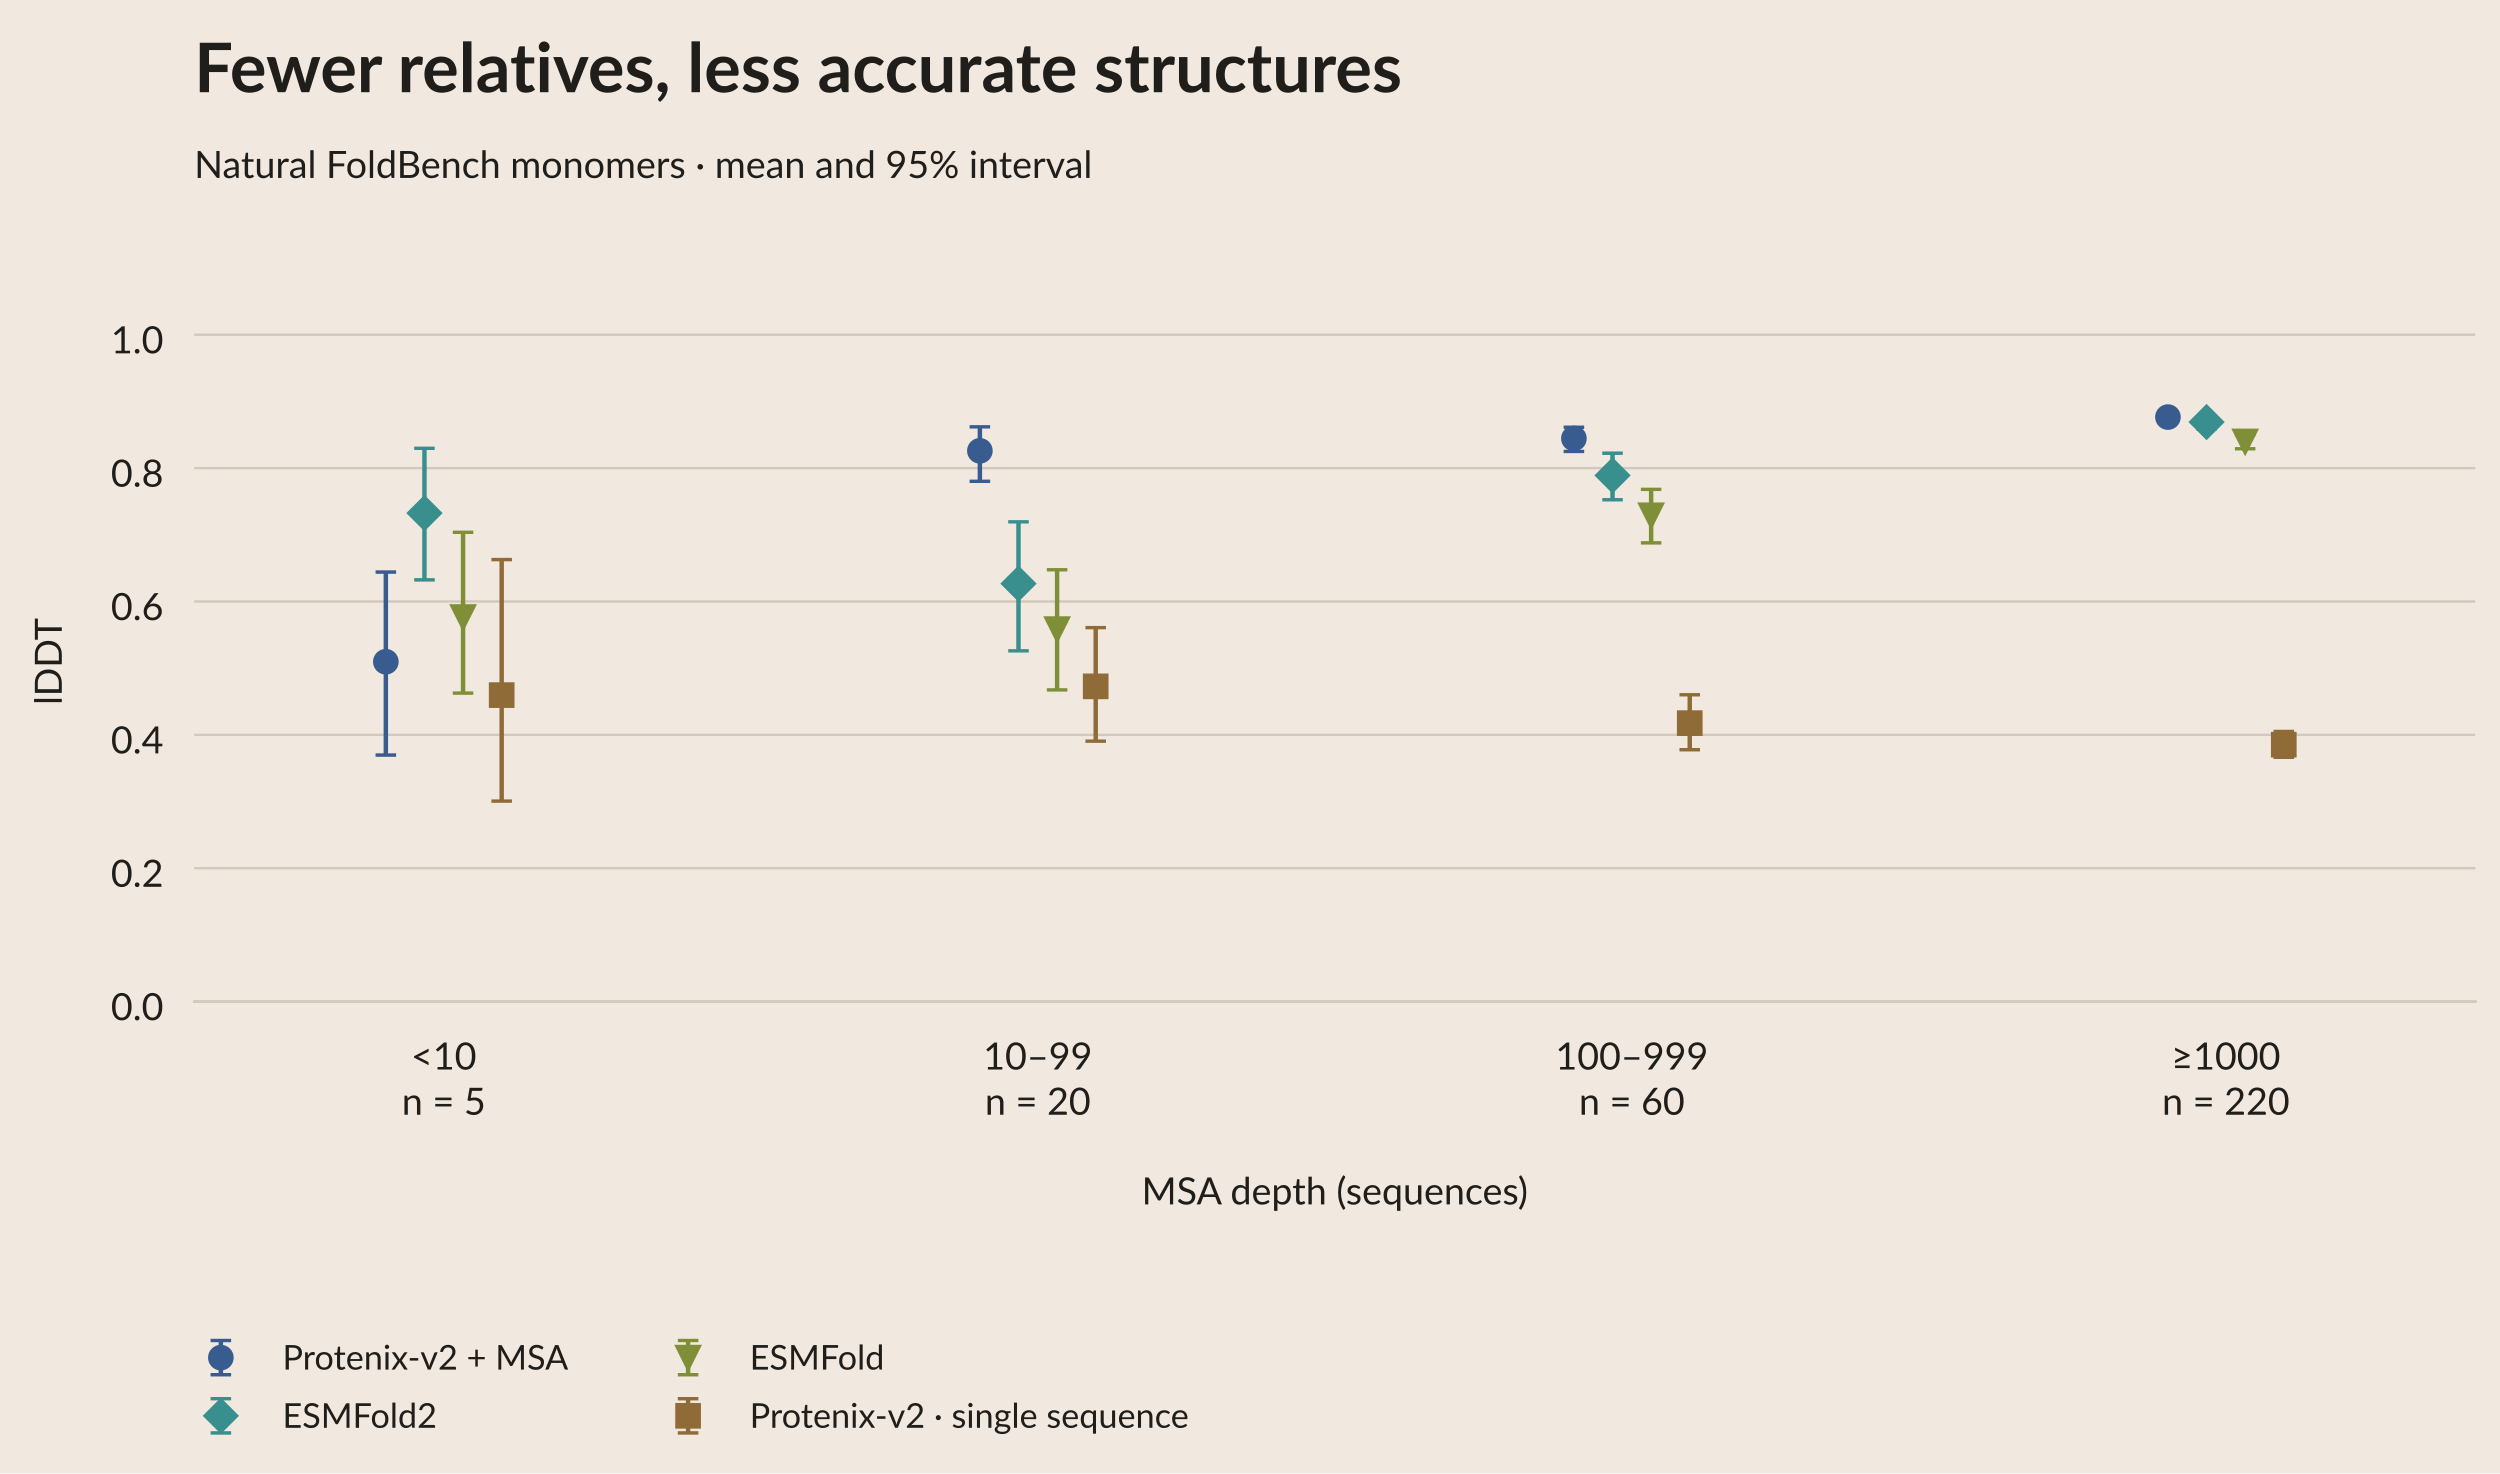
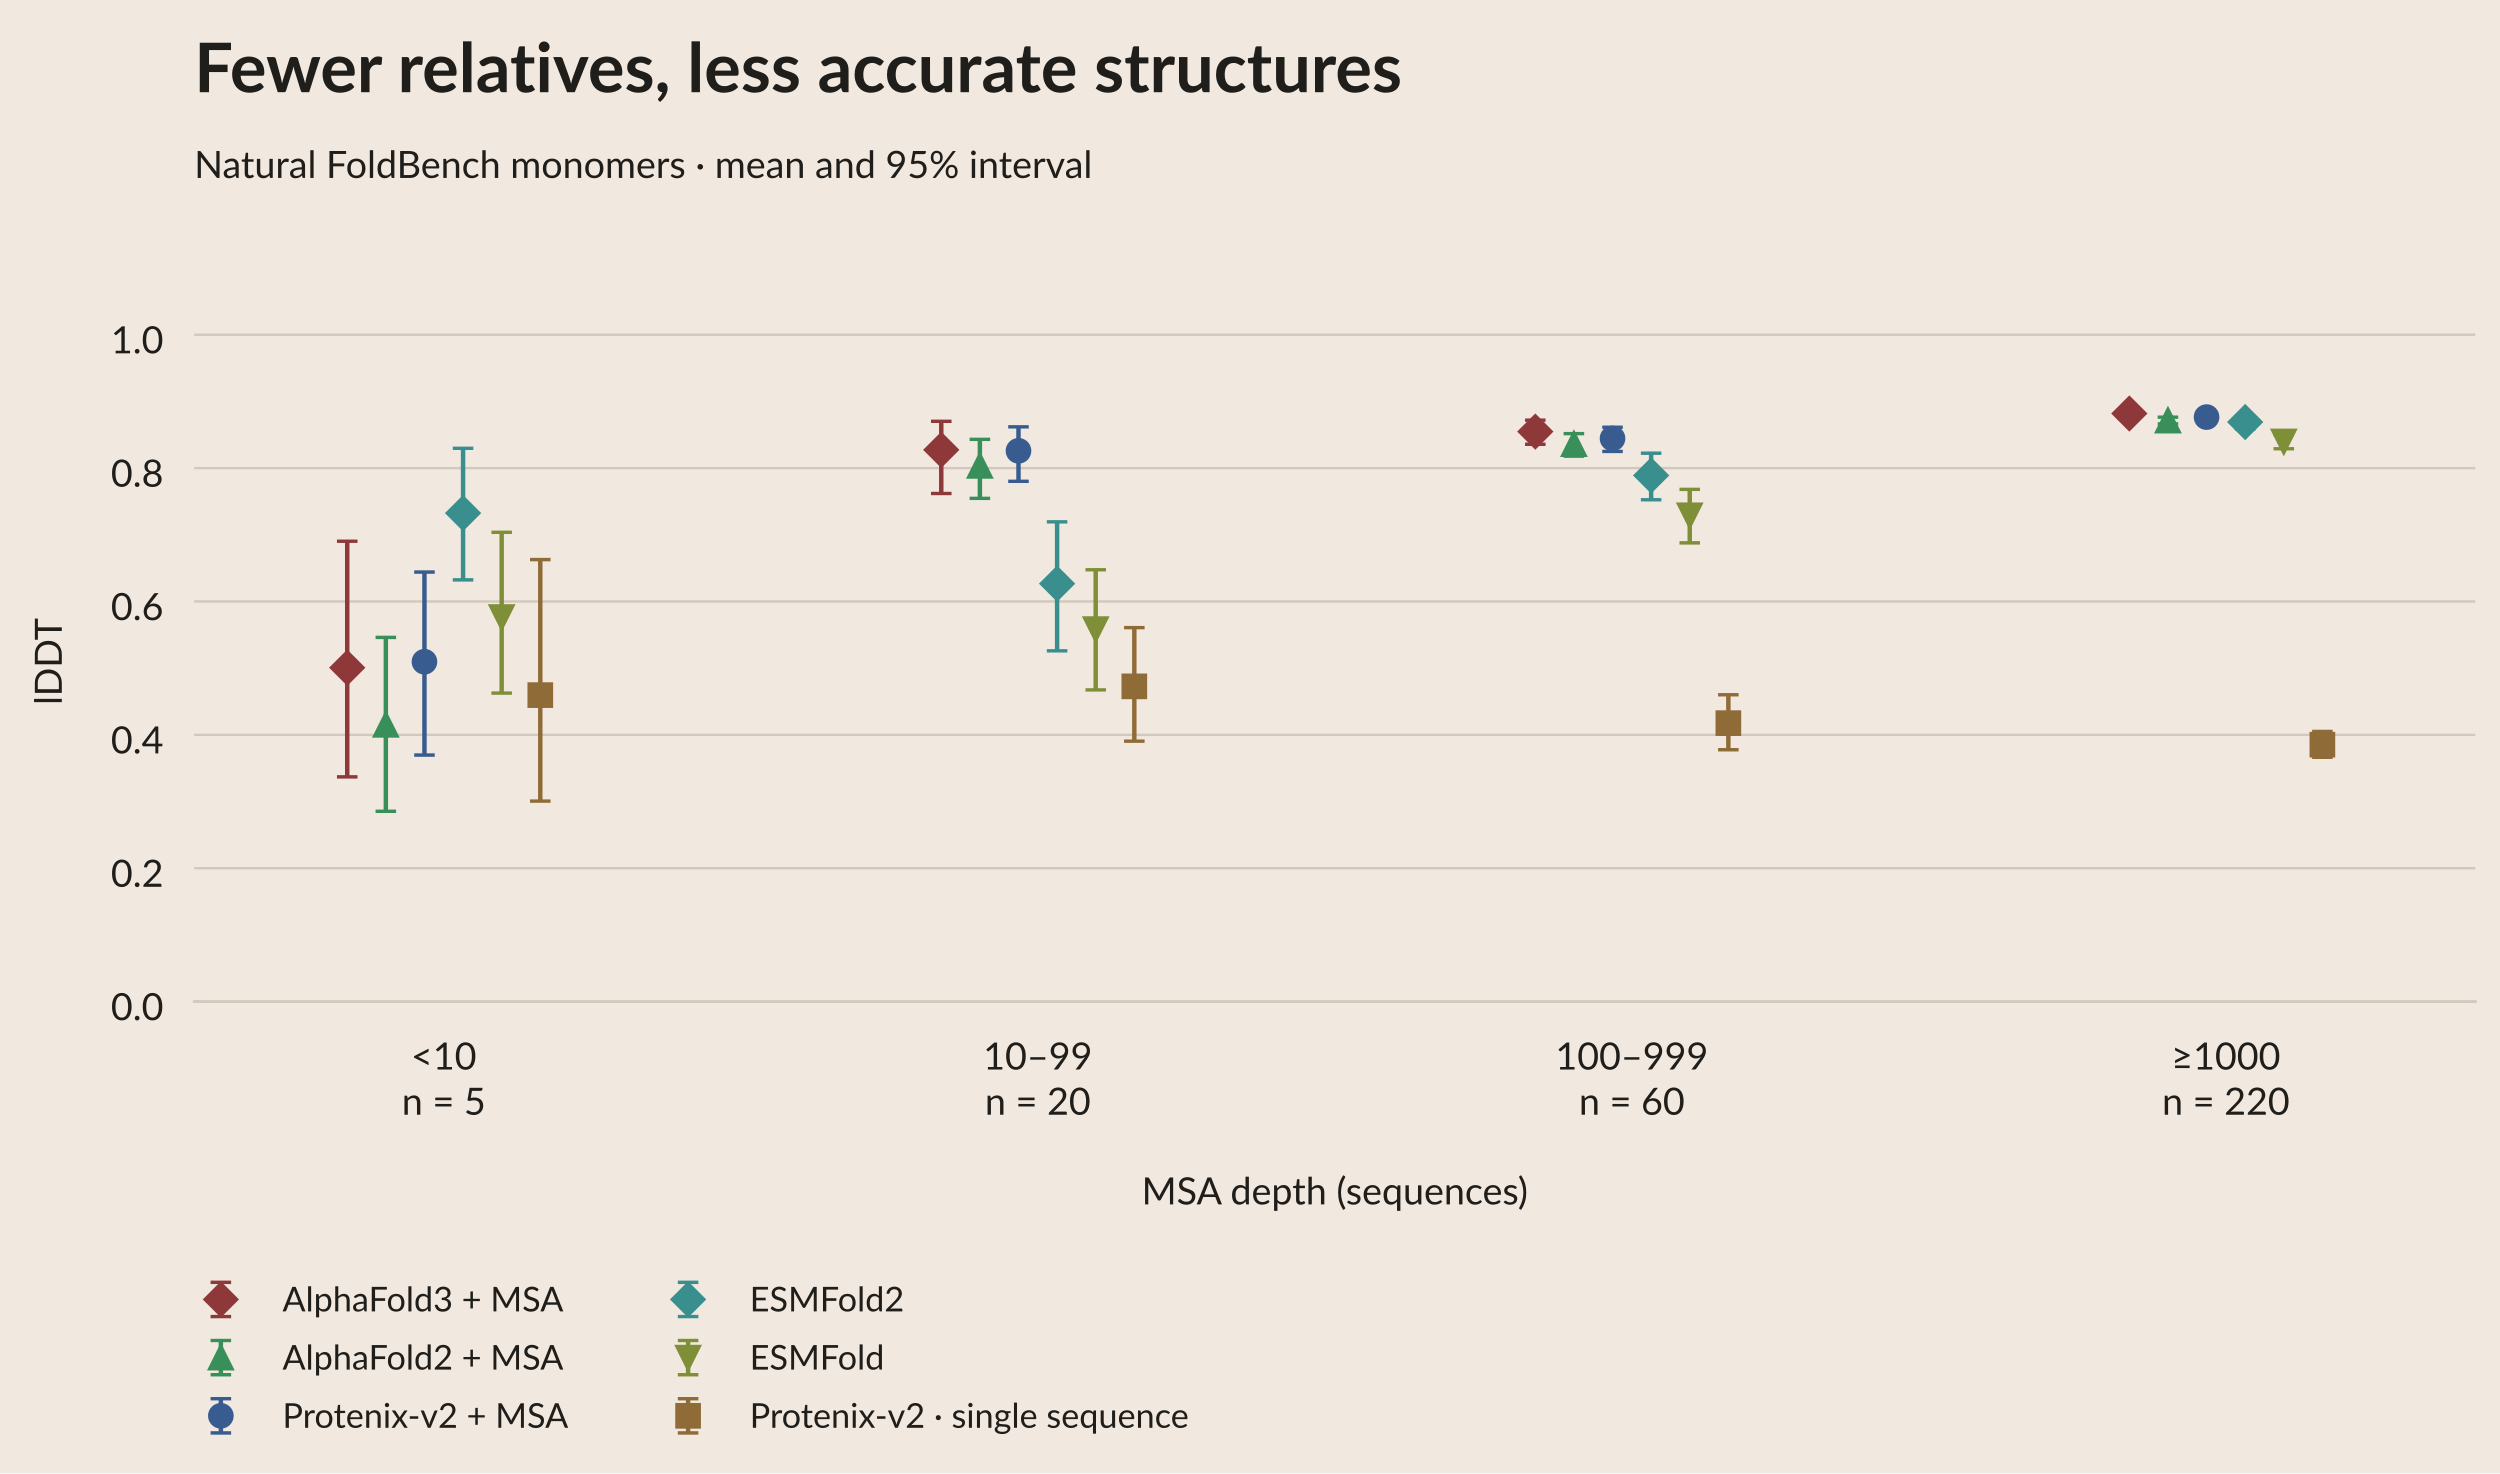
<svg xmlns="http://www.w3.org/2000/svg" xmlns:xlink="http://www.w3.org/1999/xlink" width="730.387pt" height="430.468pt" viewBox="0 0 730.387 430.468" version="1.1">
  <defs>
    <style type="text/css">*{stroke-linejoin: round; stroke-linecap: butt}</style>
  </defs>
  <g id="figure_1">
    <g id="patch_1">
      <path d="M 0 430.468  L 730.387 430.468  L 730.387 0  L 0 0  z " style="fill: #f1e8df" />
    </g>
    <g id="axes_1">
      <g id="patch_2">
        <path d="M 56.755 292.62  L 723.187 292.62  L 723.187 93.9  L 56.755 93.9  z " style="fill: #f1e8df" />
      </g>
      <g id="matplotlib.axis_1">
        <g id="xtick_1">
          <g id="line2d_1" />
          <g id="text_1">
            <text style="font-size: 11px; font-family: 'Lato'; fill: #1f1e1b" transform="translate(120.0763 312.477)">&lt;10</text>
            <text style="font-size: 11px; font-family: 'Lato'; fill: #1f1e1b" transform="translate(117.3822 325.677)">n = 5</text>
          </g>
        </g>
        <g id="xtick_2">
          <g id="line2d_2" />
          <g id="text_2">
            <text style="font-size: 11px; font-family: 'Lato'; fill: #1f1e1b" transform="translate(287.2463 312.477)">10–99</text>
            <text style="font-size: 11px; font-family: 'Lato'; fill: #1f1e1b" transform="translate(287.7422 325.677)">n = 20</text>
          </g>
        </g>
        <g id="xtick_3">
          <g id="line2d_3" />
          <g id="text_3">
            <text style="font-size: 11px; font-family: 'Lato'; fill: #1f1e1b" transform="translate(454.4163 312.477)">100–999</text>
            <text style="font-size: 11px; font-family: 'Lato'; fill: #1f1e1b" transform="translate(461.2922 325.677)">n = 60</text>
          </g>
        </g>
        <g id="xtick_4">
          <g id="line2d_4" />
          <g id="text_4">
            <text style="font-size: 11px; font-family: 'Lato'; fill: #1f1e1b" transform="translate(634.3463 312.477)">≥1000</text>
            <text style="font-size: 11px; font-family: 'Lato'; fill: #1f1e1b" transform="translate(631.6522 325.677)">n = 220</text>
          </g>
        </g>
        <g id="text_5">
          <text style="font-size: 11px; font-family: 'Lato'; text-anchor: middle; fill: #1f1e1b" x="389.971" y="351.877" transform="rotate(-0 389.9713 351.877)">MSA depth (sequences)</text>
        </g>
      </g>
      <g id="matplotlib.axis_2">
        <g id="ytick_1">
          <g id="line2d_5">
-             <path d="M 56.755 292.62  L 723.187 292.62  " clip-path="url(#p8407b13d10)" style="fill: none; stroke: #d2c8bc; stroke-width: 0.7; stroke-linecap: square" />
+             <path d="M 56.755 292.62  L 723.187 292.62  " clip-path="url(#pa076394547)" style="fill: none; stroke: #d2c8bc; stroke-width: 0.7; stroke-linecap: square" />
          </g>
          <g id="line2d_6" />
          <g id="text_6">
            <text style="font-size: 11px; font-family: 'Lato'; text-anchor: end; fill: #1f1e1b" x="47.755" y="298.048" transform="rotate(-0 47.75531 298.0485)">0.0</text>
          </g>
        </g>
        <g id="ytick_2">
          <g id="line2d_7">
-             <path d="M 56.755 253.655  L 723.187 253.655  " clip-path="url(#p8407b13d10)" style="fill: none; stroke: #d2c8bc; stroke-width: 0.7; stroke-linecap: square" />
+             <path d="M 56.755 253.655  L 723.187 253.655  " clip-path="url(#pa076394547)" style="fill: none; stroke: #d2c8bc; stroke-width: 0.7; stroke-linecap: square" />
          </g>
          <g id="line2d_8" />
          <g id="text_7">
            <text style="font-size: 11px; font-family: 'Lato'; text-anchor: end; fill: #1f1e1b" x="47.755" y="259.084" transform="rotate(-0 47.75531 259.0838)">0.2</text>
          </g>
        </g>
        <g id="ytick_3">
          <g id="line2d_9">
-             <path d="M 56.755 214.691  L 723.187 214.691  " clip-path="url(#p8407b13d10)" style="fill: none; stroke: #d2c8bc; stroke-width: 0.7; stroke-linecap: square" />
+             <path d="M 56.755 214.691  L 723.187 214.691  " clip-path="url(#pa076394547)" style="fill: none; stroke: #d2c8bc; stroke-width: 0.7; stroke-linecap: square" />
          </g>
          <g id="line2d_10" />
          <g id="text_8">
            <text style="font-size: 11px; font-family: 'Lato'; text-anchor: end; fill: #1f1e1b" x="47.755" y="220.119" transform="rotate(-0 47.75531 220.1191)">0.4</text>
          </g>
        </g>
        <g id="ytick_4">
          <g id="line2d_11">
-             <path d="M 56.755 175.726  L 723.187 175.726  " clip-path="url(#p8407b13d10)" style="fill: none; stroke: #d2c8bc; stroke-width: 0.7; stroke-linecap: square" />
+             <path d="M 56.755 175.726  L 723.187 175.726  " clip-path="url(#pa076394547)" style="fill: none; stroke: #d2c8bc; stroke-width: 0.7; stroke-linecap: square" />
          </g>
          <g id="line2d_12" />
          <g id="text_9">
            <text style="font-size: 11px; font-family: 'Lato'; text-anchor: end; fill: #1f1e1b" x="47.755" y="181.154" transform="rotate(-0 47.75531 181.1544)">0.6</text>
          </g>
        </g>
        <g id="ytick_5">
          <g id="line2d_13">
-             <path d="M 56.755 136.761  L 723.187 136.761  " clip-path="url(#p8407b13d10)" style="fill: none; stroke: #d2c8bc; stroke-width: 0.7; stroke-linecap: square" />
+             <path d="M 56.755 136.761  L 723.187 136.761  " clip-path="url(#pa076394547)" style="fill: none; stroke: #d2c8bc; stroke-width: 0.7; stroke-linecap: square" />
          </g>
          <g id="line2d_14" />
          <g id="text_10">
            <text style="font-size: 11px; font-family: 'Lato'; text-anchor: end; fill: #1f1e1b" x="47.755" y="142.19" transform="rotate(-0 47.75531 142.1897)">0.8</text>
          </g>
        </g>
        <g id="ytick_6">
          <g id="line2d_15">
-             <path d="M 56.755 97.796  L 723.187 97.796  " clip-path="url(#p8407b13d10)" style="fill: none; stroke: #d2c8bc; stroke-width: 0.7; stroke-linecap: square" />
+             <path d="M 56.755 97.796  L 723.187 97.796  " clip-path="url(#pa076394547)" style="fill: none; stroke: #d2c8bc; stroke-width: 0.7; stroke-linecap: square" />
          </g>
          <g id="line2d_16" />
          <g id="text_11">
            <text style="font-size: 11px; font-family: 'Lato'; text-anchor: end; fill: #1f1e1b" x="47.755" y="103.225" transform="rotate(-0 47.75531 103.225)">1.0</text>
          </g>
        </g>
        <g id="text_12">
          <text style="font-size: 11px; font-family: 'Lato'; text-anchor: middle; fill: #1f1e1b" x="18.057" y="193.26" transform="rotate(-90 18.057 193.26)">lDDT</text>
        </g>
      </g>
      <g id="patch_3">
        <path d="M 56.755 292.62  L 723.187 292.62  " style="fill: none; stroke: #d2c8bc; stroke-width: 0.8; stroke-linejoin: miter; stroke-linecap: square" />
      </g>
      <g id="LineCollection_1">
-         <path d="M 112.725 220.596  L 112.725 167.134  " clip-path="url(#p8407b13d10)" style="fill: none; stroke: #385c8f; stroke-width: 1.3" />
-         <path d="M 286.275 140.614  L 286.275 124.702  " clip-path="url(#p8407b13d10)" style="fill: none; stroke: #385c8f; stroke-width: 1.3" />
-         <path d="M 459.825 131.891  L 459.825 124.817  " clip-path="url(#p8407b13d10)" style="fill: none; stroke: #385c8f; stroke-width: 1.3" />
-         <path d="M 633.375 122.865  L 633.375 120.849  " clip-path="url(#p8407b13d10)" style="fill: none; stroke: #385c8f; stroke-width: 1.3" />
+         <path d="M 101.444 226.963  L 101.444 158.122  " clip-path="url(#pa076394547)" style="fill: none; stroke: #8f3839; stroke-width: 1.3" />
+         <path d="M 274.994 144.175  L 274.994 123.086  " clip-path="url(#pa076394547)" style="fill: none; stroke: #8f3839; stroke-width: 1.3" />
+         <path d="M 448.544 129.792  L 448.544 122.756  " clip-path="url(#pa076394547)" style="fill: none; stroke: #8f3839; stroke-width: 1.3" />
+         <path d="M 622.094 121.981  L 622.094 119.653  " clip-path="url(#pa076394547)" style="fill: none; stroke: #8f3839; stroke-width: 1.3" />
      </g>
      <g id="line2d_17">
        <defs>
-           <path id="md4bdd630b8" d="M 3 0  L -3 -0  " style="stroke: #385c8f" />
-         </defs>
-         <g clip-path="url(#p8407b13d10)">
-           <use xlink:href="#md4bdd630b8" x="112.725" y="220.596" style="fill: #385c8f; stroke: #385c8f" />
-           <use xlink:href="#md4bdd630b8" x="286.275" y="140.614" style="fill: #385c8f; stroke: #385c8f" />
-           <use xlink:href="#md4bdd630b8" x="459.825" y="131.891" style="fill: #385c8f; stroke: #385c8f" />
-           <use xlink:href="#md4bdd630b8" x="633.375" y="122.865" style="fill: #385c8f; stroke: #385c8f" />
+           <path id="m465e522158" d="M 3 0  L -3 -0  " style="stroke: #8f3839" />
+         </defs>
+         <g clip-path="url(#pa076394547)">
+           <use xlink:href="#m465e522158" x="101.444" y="226.963" style="fill: #8f3839; stroke: #8f3839" />
+           <use xlink:href="#m465e522158" x="274.994" y="144.175" style="fill: #8f3839; stroke: #8f3839" />
+           <use xlink:href="#m465e522158" x="448.544" y="129.792" style="fill: #8f3839; stroke: #8f3839" />
+           <use xlink:href="#m465e522158" x="622.094" y="121.981" style="fill: #8f3839; stroke: #8f3839" />
        </g>
      </g>
      <g id="line2d_18">
-         <g clip-path="url(#p8407b13d10)">
-           <use xlink:href="#md4bdd630b8" x="112.725" y="167.134" style="fill: #385c8f; stroke: #385c8f" />
-           <use xlink:href="#md4bdd630b8" x="286.275" y="124.702" style="fill: #385c8f; stroke: #385c8f" />
-           <use xlink:href="#md4bdd630b8" x="459.825" y="124.817" style="fill: #385c8f; stroke: #385c8f" />
-           <use xlink:href="#md4bdd630b8" x="633.375" y="120.849" style="fill: #385c8f; stroke: #385c8f" />
+         <g clip-path="url(#pa076394547)">
+           <use xlink:href="#m465e522158" x="101.444" y="158.122" style="fill: #8f3839; stroke: #8f3839" />
+           <use xlink:href="#m465e522158" x="274.994" y="123.086" style="fill: #8f3839; stroke: #8f3839" />
+           <use xlink:href="#m465e522158" x="448.544" y="122.756" style="fill: #8f3839; stroke: #8f3839" />
+           <use xlink:href="#m465e522158" x="622.094" y="119.653" style="fill: #8f3839; stroke: #8f3839" />
        </g>
      </g>
      <g id="LineCollection_2">
-         <path d="M 124.006 169.411  L 124.006 130.974  " clip-path="url(#p8407b13d10)" style="fill: none; stroke: #388f8d; stroke-width: 1.3" />
-         <path d="M 297.556 190.147  L 297.556 152.455  " clip-path="url(#p8407b13d10)" style="fill: none; stroke: #388f8d; stroke-width: 1.3" />
-         <path d="M 471.106 146.004  L 471.106 132.405  " clip-path="url(#p8407b13d10)" style="fill: none; stroke: #388f8d; stroke-width: 1.3" />
-         <path d="M 644.656 125.323  L 644.656 121.522  " clip-path="url(#p8407b13d10)" style="fill: none; stroke: #388f8d; stroke-width: 1.3" />
+         <path d="M 112.725 237.021  L 112.725 186.219  " clip-path="url(#pa076394547)" style="fill: none; stroke: #388f59; stroke-width: 1.3" />
+         <path d="M 286.275 145.601  L 286.275 128.363  " clip-path="url(#pa076394547)" style="fill: none; stroke: #388f59; stroke-width: 1.3" />
+         <path d="M 459.825 133.259  L 459.825 126.689  " clip-path="url(#pa076394547)" style="fill: none; stroke: #388f59; stroke-width: 1.3" />
+         <path d="M 633.375 123.857  L 633.375 121.872  " clip-path="url(#pa076394547)" style="fill: none; stroke: #388f59; stroke-width: 1.3" />
      </g>
      <g id="line2d_19">
        <defs>
-           <path id="md92caacc8b" d="M 3 0  L -3 -0  " style="stroke: #388f8d" />
-         </defs>
-         <g clip-path="url(#p8407b13d10)">
-           <use xlink:href="#md92caacc8b" x="124.006" y="169.411" style="fill: #388f8d; stroke: #388f8d" />
-           <use xlink:href="#md92caacc8b" x="297.556" y="190.147" style="fill: #388f8d; stroke: #388f8d" />
-           <use xlink:href="#md92caacc8b" x="471.106" y="146.004" style="fill: #388f8d; stroke: #388f8d" />
-           <use xlink:href="#md92caacc8b" x="644.656" y="125.323" style="fill: #388f8d; stroke: #388f8d" />
+           <path id="mb09b7b62b4" d="M 3 0  L -3 -0  " style="stroke: #388f59" />
+         </defs>
+         <g clip-path="url(#pa076394547)">
+           <use xlink:href="#mb09b7b62b4" x="112.725" y="237.021" style="fill: #388f59; stroke: #388f59" />
+           <use xlink:href="#mb09b7b62b4" x="286.275" y="145.601" style="fill: #388f59; stroke: #388f59" />
+           <use xlink:href="#mb09b7b62b4" x="459.825" y="133.259" style="fill: #388f59; stroke: #388f59" />
+           <use xlink:href="#mb09b7b62b4" x="633.375" y="123.857" style="fill: #388f59; stroke: #388f59" />
        </g>
      </g>
      <g id="line2d_20">
-         <g clip-path="url(#p8407b13d10)">
-           <use xlink:href="#md92caacc8b" x="124.006" y="130.974" style="fill: #388f8d; stroke: #388f8d" />
-           <use xlink:href="#md92caacc8b" x="297.556" y="152.455" style="fill: #388f8d; stroke: #388f8d" />
-           <use xlink:href="#md92caacc8b" x="471.106" y="132.405" style="fill: #388f8d; stroke: #388f8d" />
-           <use xlink:href="#md92caacc8b" x="644.656" y="121.522" style="fill: #388f8d; stroke: #388f8d" />
+         <g clip-path="url(#pa076394547)">
+           <use xlink:href="#mb09b7b62b4" x="112.725" y="186.219" style="fill: #388f59; stroke: #388f59" />
+           <use xlink:href="#mb09b7b62b4" x="286.275" y="128.363" style="fill: #388f59; stroke: #388f59" />
+           <use xlink:href="#mb09b7b62b4" x="459.825" y="126.689" style="fill: #388f59; stroke: #388f59" />
+           <use xlink:href="#mb09b7b62b4" x="633.375" y="121.872" style="fill: #388f59; stroke: #388f59" />
        </g>
      </g>
      <g id="LineCollection_3">
-         <path d="M 135.287 202.496  L 135.287 155.52  " clip-path="url(#p8407b13d10)" style="fill: none; stroke: #7e8f38; stroke-width: 1.3" />
-         <path d="M 308.837 201.564  L 308.837 166.456  " clip-path="url(#p8407b13d10)" style="fill: none; stroke: #7e8f38; stroke-width: 1.3" />
-         <path d="M 482.387 158.601  L 482.387 142.968  " clip-path="url(#p8407b13d10)" style="fill: none; stroke: #7e8f38; stroke-width: 1.3" />
-         <path d="M 655.937 131.11  L 655.937 126.989  " clip-path="url(#p8407b13d10)" style="fill: none; stroke: #7e8f38; stroke-width: 1.3" />
+         <path d="M 124.006 220.596  L 124.006 167.134  " clip-path="url(#pa076394547)" style="fill: none; stroke: #385c8f; stroke-width: 1.3" />
+         <path d="M 297.556 140.614  L 297.556 124.702  " clip-path="url(#pa076394547)" style="fill: none; stroke: #385c8f; stroke-width: 1.3" />
+         <path d="M 471.106 131.891  L 471.106 124.817  " clip-path="url(#pa076394547)" style="fill: none; stroke: #385c8f; stroke-width: 1.3" />
+         <path d="M 644.656 122.865  L 644.656 120.849  " clip-path="url(#pa076394547)" style="fill: none; stroke: #385c8f; stroke-width: 1.3" />
      </g>
      <g id="line2d_21">
        <defs>
-           <path id="m7e9ce6d363" d="M 3 0  L -3 -0  " style="stroke: #7e8f38" />
-         </defs>
-         <g clip-path="url(#p8407b13d10)">
-           <use xlink:href="#m7e9ce6d363" x="135.287" y="202.496" style="fill: #7e8f38; stroke: #7e8f38" />
-           <use xlink:href="#m7e9ce6d363" x="308.837" y="201.564" style="fill: #7e8f38; stroke: #7e8f38" />
-           <use xlink:href="#m7e9ce6d363" x="482.387" y="158.601" style="fill: #7e8f38; stroke: #7e8f38" />
-           <use xlink:href="#m7e9ce6d363" x="655.937" y="131.11" style="fill: #7e8f38; stroke: #7e8f38" />
+           <path id="m4ac80673e3" d="M 3 0  L -3 -0  " style="stroke: #385c8f" />
+         </defs>
+         <g clip-path="url(#pa076394547)">
+           <use xlink:href="#m4ac80673e3" x="124.006" y="220.596" style="fill: #385c8f; stroke: #385c8f" />
+           <use xlink:href="#m4ac80673e3" x="297.556" y="140.614" style="fill: #385c8f; stroke: #385c8f" />
+           <use xlink:href="#m4ac80673e3" x="471.106" y="131.891" style="fill: #385c8f; stroke: #385c8f" />
+           <use xlink:href="#m4ac80673e3" x="644.656" y="122.865" style="fill: #385c8f; stroke: #385c8f" />
        </g>
      </g>
      <g id="line2d_22">
-         <g clip-path="url(#p8407b13d10)">
-           <use xlink:href="#m7e9ce6d363" x="135.287" y="155.52" style="fill: #7e8f38; stroke: #7e8f38" />
-           <use xlink:href="#m7e9ce6d363" x="308.837" y="166.456" style="fill: #7e8f38; stroke: #7e8f38" />
-           <use xlink:href="#m7e9ce6d363" x="482.387" y="142.968" style="fill: #7e8f38; stroke: #7e8f38" />
-           <use xlink:href="#m7e9ce6d363" x="655.937" y="126.989" style="fill: #7e8f38; stroke: #7e8f38" />
+         <g clip-path="url(#pa076394547)">
+           <use xlink:href="#m4ac80673e3" x="124.006" y="167.134" style="fill: #385c8f; stroke: #385c8f" />
+           <use xlink:href="#m4ac80673e3" x="297.556" y="124.702" style="fill: #385c8f; stroke: #385c8f" />
+           <use xlink:href="#m4ac80673e3" x="471.106" y="124.817" style="fill: #385c8f; stroke: #385c8f" />
+           <use xlink:href="#m4ac80673e3" x="644.656" y="120.849" style="fill: #385c8f; stroke: #385c8f" />
        </g>
      </g>
      <g id="LineCollection_4">
-         <path d="M 146.567 234.047  L 146.567 163.487  " clip-path="url(#p8407b13d10)" style="fill: none; stroke: #8f6b38; stroke-width: 1.3" />
-         <path d="M 320.117 216.541  L 320.117 183.369  " clip-path="url(#p8407b13d10)" style="fill: none; stroke: #8f6b38; stroke-width: 1.3" />
-         <path d="M 493.667 219.036  L 493.667 202.983  " clip-path="url(#p8407b13d10)" style="fill: none; stroke: #8f6b38; stroke-width: 1.3" />
-         <path d="M 667.217 221.242  L 667.217 213.695  " clip-path="url(#p8407b13d10)" style="fill: none; stroke: #8f6b38; stroke-width: 1.3" />
+         <path d="M 135.287 169.411  L 135.287 130.974  " clip-path="url(#pa076394547)" style="fill: none; stroke: #388f8d; stroke-width: 1.3" />
+         <path d="M 308.837 190.147  L 308.837 152.455  " clip-path="url(#pa076394547)" style="fill: none; stroke: #388f8d; stroke-width: 1.3" />
+         <path d="M 482.387 146.004  L 482.387 132.405  " clip-path="url(#pa076394547)" style="fill: none; stroke: #388f8d; stroke-width: 1.3" />
+         <path d="M 655.937 125.323  L 655.937 121.522  " clip-path="url(#pa076394547)" style="fill: none; stroke: #388f8d; stroke-width: 1.3" />
      </g>
      <g id="line2d_23">
        <defs>
-           <path id="m5c72133495" d="M 3 0  L -3 -0  " style="stroke: #8f6b38" />
-         </defs>
-         <g clip-path="url(#p8407b13d10)">
-           <use xlink:href="#m5c72133495" x="146.567" y="234.047" style="fill: #8f6b38; stroke: #8f6b38" />
-           <use xlink:href="#m5c72133495" x="320.117" y="216.541" style="fill: #8f6b38; stroke: #8f6b38" />
-           <use xlink:href="#m5c72133495" x="493.667" y="219.036" style="fill: #8f6b38; stroke: #8f6b38" />
-           <use xlink:href="#m5c72133495" x="667.217" y="221.242" style="fill: #8f6b38; stroke: #8f6b38" />
+           <path id="m312469778e" d="M 3 0  L -3 -0  " style="stroke: #388f8d" />
+         </defs>
+         <g clip-path="url(#pa076394547)">
+           <use xlink:href="#m312469778e" x="135.287" y="169.411" style="fill: #388f8d; stroke: #388f8d" />
+           <use xlink:href="#m312469778e" x="308.837" y="190.147" style="fill: #388f8d; stroke: #388f8d" />
+           <use xlink:href="#m312469778e" x="482.387" y="146.004" style="fill: #388f8d; stroke: #388f8d" />
+           <use xlink:href="#m312469778e" x="655.937" y="125.323" style="fill: #388f8d; stroke: #388f8d" />
        </g>
      </g>
      <g id="line2d_24">
-         <g clip-path="url(#p8407b13d10)">
-           <use xlink:href="#m5c72133495" x="146.567" y="163.487" style="fill: #8f6b38; stroke: #8f6b38" />
-           <use xlink:href="#m5c72133495" x="320.117" y="183.369" style="fill: #8f6b38; stroke: #8f6b38" />
-           <use xlink:href="#m5c72133495" x="493.667" y="202.983" style="fill: #8f6b38; stroke: #8f6b38" />
-           <use xlink:href="#m5c72133495" x="667.217" y="213.695" style="fill: #8f6b38; stroke: #8f6b38" />
-         </g>
+         <g clip-path="url(#pa076394547)">
+           <use xlink:href="#m312469778e" x="135.287" y="130.974" style="fill: #388f8d; stroke: #388f8d" />
+           <use xlink:href="#m312469778e" x="308.837" y="152.455" style="fill: #388f8d; stroke: #388f8d" />
+           <use xlink:href="#m312469778e" x="482.387" y="132.405" style="fill: #388f8d; stroke: #388f8d" />
+           <use xlink:href="#m312469778e" x="655.937" y="121.522" style="fill: #388f8d; stroke: #388f8d" />
+         </g>
+       </g>
+       <g id="LineCollection_5">
+         <path d="M 146.567 202.496  L 146.567 155.52  " clip-path="url(#pa076394547)" style="fill: none; stroke: #7e8f38; stroke-width: 1.3" />
+         <path d="M 320.117 201.564  L 320.117 166.456  " clip-path="url(#pa076394547)" style="fill: none; stroke: #7e8f38; stroke-width: 1.3" />
+         <path d="M 493.667 158.601  L 493.667 142.968  " clip-path="url(#pa076394547)" style="fill: none; stroke: #7e8f38; stroke-width: 1.3" />
+         <path d="M 667.217 131.11  L 667.217 126.989  " clip-path="url(#pa076394547)" style="fill: none; stroke: #7e8f38; stroke-width: 1.3" />
      </g>
      <g id="line2d_25">
        <defs>
-           <path id="ma0be7f6dde" d="M 0 3.25  C 0.862 3.25 1.689 2.908 2.298 2.298  C 2.908 1.689 3.25 0.862 3.25 0  C 3.25 -0.862 2.908 -1.689 2.298 -2.298  C 1.689 -2.908 0.862 -3.25 0 -3.25  C -0.862 -3.25 -1.689 -2.908 -2.298 -2.298  C -2.908 -1.689 -3.25 -0.862 -3.25 0  C -3.25 0.862 -2.908 1.689 -2.298 2.298  C -1.689 2.908 -0.862 3.25 0 3.25  z " style="stroke: #385c8f" />
-         </defs>
-         <g clip-path="url(#p8407b13d10)">
-           <use xlink:href="#ma0be7f6dde" x="112.725" y="193.332" style="fill: #385c8f; stroke: #385c8f" />
-           <use xlink:href="#ma0be7f6dde" x="286.275" y="131.708" style="fill: #385c8f; stroke: #385c8f" />
-           <use xlink:href="#ma0be7f6dde" x="459.825" y="128.094" style="fill: #385c8f; stroke: #385c8f" />
-           <use xlink:href="#ma0be7f6dde" x="633.375" y="121.853" style="fill: #385c8f; stroke: #385c8f" />
+           <path id="mb7eb5ebbb0" d="M 3 0  L -3 -0  " style="stroke: #7e8f38" />
+         </defs>
+         <g clip-path="url(#pa076394547)">
+           <use xlink:href="#mb7eb5ebbb0" x="146.567" y="202.496" style="fill: #7e8f38; stroke: #7e8f38" />
+           <use xlink:href="#mb7eb5ebbb0" x="320.117" y="201.564" style="fill: #7e8f38; stroke: #7e8f38" />
+           <use xlink:href="#mb7eb5ebbb0" x="493.667" y="158.601" style="fill: #7e8f38; stroke: #7e8f38" />
+           <use xlink:href="#mb7eb5ebbb0" x="667.217" y="131.11" style="fill: #7e8f38; stroke: #7e8f38" />
        </g>
      </g>
      <g id="line2d_26">
-         <defs>
-           <path id="mb28c1a56f5" d="M -0 4.596  L 4.596 0  L 0 -4.596  L -4.596 -0  z " style="stroke: #388f8d; stroke-linejoin: miter" />
-         </defs>
-         <g clip-path="url(#p8407b13d10)">
-           <use xlink:href="#mb28c1a56f5" x="124.006" y="149.909" style="fill: #388f8d; stroke: #388f8d; stroke-linejoin: miter" />
-           <use xlink:href="#mb28c1a56f5" x="297.556" y="170.518" style="fill: #388f8d; stroke: #388f8d; stroke-linejoin: miter" />
-           <use xlink:href="#mb28c1a56f5" x="471.106" y="138.899" style="fill: #388f8d; stroke: #388f8d; stroke-linejoin: miter" />
-           <use xlink:href="#mb28c1a56f5" x="644.656" y="123.303" style="fill: #388f8d; stroke: #388f8d; stroke-linejoin: miter" />
-         </g>
+         <g clip-path="url(#pa076394547)">
+           <use xlink:href="#mb7eb5ebbb0" x="146.567" y="155.52" style="fill: #7e8f38; stroke: #7e8f38" />
+           <use xlink:href="#mb7eb5ebbb0" x="320.117" y="166.456" style="fill: #7e8f38; stroke: #7e8f38" />
+           <use xlink:href="#mb7eb5ebbb0" x="493.667" y="142.968" style="fill: #7e8f38; stroke: #7e8f38" />
+           <use xlink:href="#mb7eb5ebbb0" x="667.217" y="126.989" style="fill: #7e8f38; stroke: #7e8f38" />
+         </g>
+       </g>
+       <g id="LineCollection_6">
+         <path d="M 157.848 234.047  L 157.848 163.487  " clip-path="url(#pa076394547)" style="fill: none; stroke: #8f6b38; stroke-width: 1.3" />
+         <path d="M 331.398 216.541  L 331.398 183.369  " clip-path="url(#pa076394547)" style="fill: none; stroke: #8f6b38; stroke-width: 1.3" />
+         <path d="M 504.948 219.036  L 504.948 202.983  " clip-path="url(#pa076394547)" style="fill: none; stroke: #8f6b38; stroke-width: 1.3" />
+         <path d="M 678.498 221.242  L 678.498 213.695  " clip-path="url(#pa076394547)" style="fill: none; stroke: #8f6b38; stroke-width: 1.3" />
      </g>
      <g id="line2d_27">
        <defs>
-           <path id="m099cf93f52" d="M -0 3.25  L 3.25 -3.25  L -3.25 -3.25  z " style="stroke: #7e8f38; stroke-linejoin: miter" />
-         </defs>
-         <g clip-path="url(#p8407b13d10)">
-           <use xlink:href="#m099cf93f52" x="135.287" y="180.263" style="fill: #7e8f38; stroke: #7e8f38; stroke-linejoin: miter" />
-           <use xlink:href="#m099cf93f52" x="308.837" y="183.788" style="fill: #7e8f38; stroke: #7e8f38; stroke-linejoin: miter" />
-           <use xlink:href="#m099cf93f52" x="482.387" y="150.543" style="fill: #7e8f38; stroke: #7e8f38; stroke-linejoin: miter" />
-           <use xlink:href="#m099cf93f52" x="655.937" y="128.966" style="fill: #7e8f38; stroke: #7e8f38; stroke-linejoin: miter" />
+           <path id="m73ee88bebe" d="M 3 0  L -3 -0  " style="stroke: #8f6b38" />
+         </defs>
+         <g clip-path="url(#pa076394547)">
+           <use xlink:href="#m73ee88bebe" x="157.848" y="234.047" style="fill: #8f6b38; stroke: #8f6b38" />
+           <use xlink:href="#m73ee88bebe" x="331.398" y="216.541" style="fill: #8f6b38; stroke: #8f6b38" />
+           <use xlink:href="#m73ee88bebe" x="504.948" y="219.036" style="fill: #8f6b38; stroke: #8f6b38" />
+           <use xlink:href="#m73ee88bebe" x="678.498" y="221.242" style="fill: #8f6b38; stroke: #8f6b38" />
        </g>
      </g>
      <g id="line2d_28">
-         <defs>
-           <path id="m71a417b1d6" d="M -3.25 3.25  L 3.25 3.25  L 3.25 -3.25  L -3.25 -3.25  z " style="stroke: #8f6b38; stroke-linejoin: miter" />
-         </defs>
-         <g clip-path="url(#p8407b13d10)">
-           <use xlink:href="#m71a417b1d6" x="146.567" y="203.08" style="fill: #8f6b38; stroke: #8f6b38; stroke-linejoin: miter" />
-           <use xlink:href="#m71a417b1d6" x="320.117" y="200.522" style="fill: #8f6b38; stroke: #8f6b38; stroke-linejoin: miter" />
-           <use xlink:href="#m71a417b1d6" x="493.667" y="211.269" style="fill: #8f6b38; stroke: #8f6b38; stroke-linejoin: miter" />
-           <use xlink:href="#m71a417b1d6" x="667.217" y="217.564" style="fill: #8f6b38; stroke: #8f6b38; stroke-linejoin: miter" />
+         <g clip-path="url(#pa076394547)">
+           <use xlink:href="#m73ee88bebe" x="157.848" y="163.487" style="fill: #8f6b38; stroke: #8f6b38" />
+           <use xlink:href="#m73ee88bebe" x="331.398" y="183.369" style="fill: #8f6b38; stroke: #8f6b38" />
+           <use xlink:href="#m73ee88bebe" x="504.948" y="202.983" style="fill: #8f6b38; stroke: #8f6b38" />
+           <use xlink:href="#m73ee88bebe" x="678.498" y="213.695" style="fill: #8f6b38; stroke: #8f6b38" />
+         </g>
+       </g>
+       <g id="line2d_29">
+         <defs>
+           <path id="m63c5cebc1a" d="M -0 4.596  L 4.596 0  L 0 -4.596  L -4.596 -0  z " style="stroke: #8f3839; stroke-linejoin: miter" />
+         </defs>
+         <g clip-path="url(#pa076394547)">
+           <use xlink:href="#m63c5cebc1a" x="101.444" y="195.072" style="fill: #8f3839; stroke: #8f3839; stroke-linejoin: miter" />
+           <use xlink:href="#m63c5cebc1a" x="274.994" y="131.426" style="fill: #8f3839; stroke: #8f3839; stroke-linejoin: miter" />
+           <use xlink:href="#m63c5cebc1a" x="448.544" y="126.092" style="fill: #8f3839; stroke: #8f3839; stroke-linejoin: miter" />
+           <use xlink:href="#m63c5cebc1a" x="622.094" y="120.81" style="fill: #8f3839; stroke: #8f3839; stroke-linejoin: miter" />
+         </g>
+       </g>
+       <g id="line2d_30">
+         <defs>
+           <path id="m3a5c676afe" d="M 0 -3.25  L -3.25 3.25  L 3.25 3.25  z " style="stroke: #388f59; stroke-linejoin: miter" />
+         </defs>
+         <g clip-path="url(#pa076394547)">
+           <use xlink:href="#m3a5c676afe" x="112.725" y="211.766" style="fill: #388f59; stroke: #388f59; stroke-linejoin: miter" />
+           <use xlink:href="#m3a5c676afe" x="286.275" y="136.118" style="fill: #388f59; stroke: #388f59; stroke-linejoin: miter" />
+           <use xlink:href="#m3a5c676afe" x="459.825" y="129.773" style="fill: #388f59; stroke: #388f59; stroke-linejoin: miter" />
+           <use xlink:href="#m3a5c676afe" x="633.375" y="122.887" style="fill: #388f59; stroke: #388f59; stroke-linejoin: miter" />
+         </g>
+       </g>
+       <g id="line2d_31">
+         <defs>
+           <path id="m15713a1e62" d="M 0 3.25  C 0.862 3.25 1.689 2.908 2.298 2.298  C 2.908 1.689 3.25 0.862 3.25 0  C 3.25 -0.862 2.908 -1.689 2.298 -2.298  C 1.689 -2.908 0.862 -3.25 0 -3.25  C -0.862 -3.25 -1.689 -2.908 -2.298 -2.298  C -2.908 -1.689 -3.25 -0.862 -3.25 0  C -3.25 0.862 -2.908 1.689 -2.298 2.298  C -1.689 2.908 -0.862 3.25 0 3.25  z " style="stroke: #385c8f" />
+         </defs>
+         <g clip-path="url(#pa076394547)">
+           <use xlink:href="#m15713a1e62" x="124.006" y="193.332" style="fill: #385c8f; stroke: #385c8f" />
+           <use xlink:href="#m15713a1e62" x="297.556" y="131.708" style="fill: #385c8f; stroke: #385c8f" />
+           <use xlink:href="#m15713a1e62" x="471.106" y="128.094" style="fill: #385c8f; stroke: #385c8f" />
+           <use xlink:href="#m15713a1e62" x="644.656" y="121.853" style="fill: #385c8f; stroke: #385c8f" />
+         </g>
+       </g>
+       <g id="line2d_32">
+         <defs>
+           <path id="m172666d780" d="M -0 4.596  L 4.596 0  L 0 -4.596  L -4.596 -0  z " style="stroke: #388f8d; stroke-linejoin: miter" />
+         </defs>
+         <g clip-path="url(#pa076394547)">
+           <use xlink:href="#m172666d780" x="135.287" y="149.909" style="fill: #388f8d; stroke: #388f8d; stroke-linejoin: miter" />
+           <use xlink:href="#m172666d780" x="308.837" y="170.518" style="fill: #388f8d; stroke: #388f8d; stroke-linejoin: miter" />
+           <use xlink:href="#m172666d780" x="482.387" y="138.899" style="fill: #388f8d; stroke: #388f8d; stroke-linejoin: miter" />
+           <use xlink:href="#m172666d780" x="655.937" y="123.303" style="fill: #388f8d; stroke: #388f8d; stroke-linejoin: miter" />
+         </g>
+       </g>
+       <g id="line2d_33">
+         <defs>
+           <path id="m8c351c8d61" d="M -0 3.25  L 3.25 -3.25  L -3.25 -3.25  z " style="stroke: #7e8f38; stroke-linejoin: miter" />
+         </defs>
+         <g clip-path="url(#pa076394547)">
+           <use xlink:href="#m8c351c8d61" x="146.567" y="180.263" style="fill: #7e8f38; stroke: #7e8f38; stroke-linejoin: miter" />
+           <use xlink:href="#m8c351c8d61" x="320.117" y="183.788" style="fill: #7e8f38; stroke: #7e8f38; stroke-linejoin: miter" />
+           <use xlink:href="#m8c351c8d61" x="493.667" y="150.543" style="fill: #7e8f38; stroke: #7e8f38; stroke-linejoin: miter" />
+           <use xlink:href="#m8c351c8d61" x="667.217" y="128.966" style="fill: #7e8f38; stroke: #7e8f38; stroke-linejoin: miter" />
+         </g>
+       </g>
+       <g id="line2d_34">
+         <defs>
+           <path id="m394dab75ac" d="M -3.25 3.25  L 3.25 3.25  L 3.25 -3.25  L -3.25 -3.25  z " style="stroke: #8f6b38; stroke-linejoin: miter" />
+         </defs>
+         <g clip-path="url(#pa076394547)">
+           <use xlink:href="#m394dab75ac" x="157.848" y="203.08" style="fill: #8f6b38; stroke: #8f6b38; stroke-linejoin: miter" />
+           <use xlink:href="#m394dab75ac" x="331.398" y="200.522" style="fill: #8f6b38; stroke: #8f6b38; stroke-linejoin: miter" />
+           <use xlink:href="#m394dab75ac" x="504.948" y="211.269" style="fill: #8f6b38; stroke: #8f6b38; stroke-linejoin: miter" />
+           <use xlink:href="#m394dab75ac" x="678.498" y="217.564" style="fill: #8f6b38; stroke: #8f6b38; stroke-linejoin: miter" />
        </g>
      </g>
    </g>
    <g id="text_13">
      <text style="font-weight: 700; font-size: 20px; font-family: 'Lato'; text-anchor: start; fill: #1f1e1b" x="56.755" y="26.94" transform="rotate(-0 56.75531 26.94)">Fewer relatives, less accurate structures</text>
    </g>
    <g id="text_14">
      <text style="font-size: 11px; font-family: 'Lato'; text-anchor: start; fill: #1f1e1b" x="56.755" y="51.996" transform="rotate(-0 56.75531 51.996)">Natural FoldBench monomers  ·  mean and 95% interval</text>
    </g>
    <g id="legend_1">
-       <g id="LineCollection_5">
-         <path d="M 64.523 401.638  L 64.523 391.638  " style="fill: none; stroke: #385c8f; stroke-width: 1.3" />
-       </g>
-       <g id="line2d_29">
-         <g>
-           <use xlink:href="#md4bdd630b8" x="64.523" y="401.638" style="fill: #385c8f; stroke: #385c8f" />
-         </g>
-       </g>
-       <g id="line2d_30">
-         <g>
-           <use xlink:href="#md4bdd630b8" x="64.523" y="391.638" style="fill: #385c8f; stroke: #385c8f" />
-         </g>
-       </g>
-       <g id="line2d_31" />
-       <g id="line2d_32">
-         <g>
-           <use xlink:href="#ma0be7f6dde" x="64.523" y="396.638" style="fill: #385c8f; stroke: #385c8f" />
+       <g id="LineCollection_7">
+         <path d="M 64.523 384.638  L 64.523 374.638  " style="fill: none; stroke: #8f3839; stroke-width: 1.3" />
+       </g>
+       <g id="line2d_35">
+         <g>
+           <use xlink:href="#m465e522158" x="64.523" y="384.638" style="fill: #8f3839; stroke: #8f3839" />
+         </g>
+       </g>
+       <g id="line2d_36">
+         <g>
+           <use xlink:href="#m465e522158" x="64.523" y="374.638" style="fill: #8f3839; stroke: #8f3839" />
+         </g>
+       </g>
+       <g id="line2d_37" />
+       <g id="line2d_38">
+         <g>
+           <use xlink:href="#m63c5cebc1a" x="64.523" y="379.638" style="fill: #8f3839; stroke: #8f3839; stroke-linejoin: miter" />
        </g>
      </g>
      <g id="text_15">
-         <text style="font-size: 10px; font-family: 'Lato'; text-anchor: start; fill: #1f1e1b" x="82.523" y="400.138" transform="rotate(-0 82.52331 400.138)">Protenix-v2 + MSA</text>
-       </g>
-       <g id="LineCollection_6">
-         <path d="M 64.523 418.638  L 64.523 408.638  " style="fill: none; stroke: #388f8d; stroke-width: 1.3" />
-       </g>
-       <g id="line2d_33">
-         <g>
-           <use xlink:href="#md92caacc8b" x="64.523" y="418.638" style="fill: #388f8d; stroke: #388f8d" />
-         </g>
-       </g>
-       <g id="line2d_34">
-         <g>
-           <use xlink:href="#md92caacc8b" x="64.523" y="408.638" style="fill: #388f8d; stroke: #388f8d" />
-         </g>
-       </g>
-       <g id="line2d_35" />
-       <g id="line2d_36">
-         <g>
-           <use xlink:href="#mb28c1a56f5" x="64.523" y="413.638" style="fill: #388f8d; stroke: #388f8d; stroke-linejoin: miter" />
+         <text style="font-size: 10px; font-family: 'Lato'; text-anchor: start; fill: #1f1e1b" x="82.523" y="383.138" transform="rotate(-0 82.52331 383.138)">AlphaFold3 + MSA</text>
+       </g>
+       <g id="LineCollection_8">
+         <path d="M 64.523 401.638  L 64.523 391.638  " style="fill: none; stroke: #388f59; stroke-width: 1.3" />
+       </g>
+       <g id="line2d_39">
+         <g>
+           <use xlink:href="#mb09b7b62b4" x="64.523" y="401.638" style="fill: #388f59; stroke: #388f59" />
+         </g>
+       </g>
+       <g id="line2d_40">
+         <g>
+           <use xlink:href="#mb09b7b62b4" x="64.523" y="391.638" style="fill: #388f59; stroke: #388f59" />
+         </g>
+       </g>
+       <g id="line2d_41" />
+       <g id="line2d_42">
+         <g>
+           <use xlink:href="#m3a5c676afe" x="64.523" y="396.638" style="fill: #388f59; stroke: #388f59; stroke-linejoin: miter" />
        </g>
      </g>
      <g id="text_16">
-         <text style="font-size: 10px; font-family: 'Lato'; text-anchor: start; fill: #1f1e1b" x="82.523" y="417.138" transform="rotate(-0 82.52331 417.138)">ESMFold2</text>
-       </g>
-       <g id="LineCollection_7">
+         <text style="font-size: 10px; font-family: 'Lato'; text-anchor: start; fill: #1f1e1b" x="82.523" y="400.138" transform="rotate(-0 82.52331 400.138)">AlphaFold2 + MSA</text>
+       </g>
+       <g id="LineCollection_9">
+         <path d="M 64.523 418.638  L 64.523 408.638  " style="fill: none; stroke: #385c8f; stroke-width: 1.3" />
+       </g>
+       <g id="line2d_43">
+         <g>
+           <use xlink:href="#m4ac80673e3" x="64.523" y="418.638" style="fill: #385c8f; stroke: #385c8f" />
+         </g>
+       </g>
+       <g id="line2d_44">
+         <g>
+           <use xlink:href="#m4ac80673e3" x="64.523" y="408.638" style="fill: #385c8f; stroke: #385c8f" />
+         </g>
+       </g>
+       <g id="line2d_45" />
+       <g id="line2d_46">
+         <g>
+           <use xlink:href="#m15713a1e62" x="64.523" y="413.638" style="fill: #385c8f; stroke: #385c8f" />
+         </g>
+       </g>
+       <g id="text_17">
+         <text style="font-size: 10px; font-family: 'Lato'; text-anchor: start; fill: #1f1e1b" x="82.523" y="417.138" transform="rotate(-0 82.52331 417.138)">Protenix-v2 + MSA</text>
+       </g>
+       <g id="LineCollection_10">
+         <path d="M 201.031 384.638  L 201.031 374.638  " style="fill: none; stroke: #388f8d; stroke-width: 1.3" />
+       </g>
+       <g id="line2d_47">
+         <g>
+           <use xlink:href="#m312469778e" x="201.031" y="384.638" style="fill: #388f8d; stroke: #388f8d" />
+         </g>
+       </g>
+       <g id="line2d_48">
+         <g>
+           <use xlink:href="#m312469778e" x="201.031" y="374.638" style="fill: #388f8d; stroke: #388f8d" />
+         </g>
+       </g>
+       <g id="line2d_49" />
+       <g id="line2d_50">
+         <g>
+           <use xlink:href="#m172666d780" x="201.031" y="379.638" style="fill: #388f8d; stroke: #388f8d; stroke-linejoin: miter" />
+         </g>
+       </g>
+       <g id="text_18">
+         <text style="font-size: 10px; font-family: 'Lato'; text-anchor: start; fill: #1f1e1b" x="219.031" y="383.138" transform="rotate(-0 219.0311 383.138)">ESMFold2</text>
+       </g>
+       <g id="LineCollection_11">
        <path d="M 201.031 401.638  L 201.031 391.638  " style="fill: none; stroke: #7e8f38; stroke-width: 1.3" />
      </g>
-       <g id="line2d_37">
-         <g>
-           <use xlink:href="#m7e9ce6d363" x="201.031" y="401.638" style="fill: #7e8f38; stroke: #7e8f38" />
-         </g>
-       </g>
-       <g id="line2d_38">
-         <g>
-           <use xlink:href="#m7e9ce6d363" x="201.031" y="391.638" style="fill: #7e8f38; stroke: #7e8f38" />
-         </g>
-       </g>
-       <g id="line2d_39" />
-       <g id="line2d_40">
-         <g>
-           <use xlink:href="#m099cf93f52" x="201.031" y="396.638" style="fill: #7e8f38; stroke: #7e8f38; stroke-linejoin: miter" />
-         </g>
-       </g>
-       <g id="text_17">
+       <g id="line2d_51">
+         <g>
+           <use xlink:href="#mb7eb5ebbb0" x="201.031" y="401.638" style="fill: #7e8f38; stroke: #7e8f38" />
+         </g>
+       </g>
+       <g id="line2d_52">
+         <g>
+           <use xlink:href="#mb7eb5ebbb0" x="201.031" y="391.638" style="fill: #7e8f38; stroke: #7e8f38" />
+         </g>
+       </g>
+       <g id="line2d_53" />
+       <g id="line2d_54">
+         <g>
+           <use xlink:href="#m8c351c8d61" x="201.031" y="396.638" style="fill: #7e8f38; stroke: #7e8f38; stroke-linejoin: miter" />
+         </g>
+       </g>
+       <g id="text_19">
        <text style="font-size: 10px; font-family: 'Lato'; text-anchor: start; fill: #1f1e1b" x="219.031" y="400.138" transform="rotate(-0 219.0311 400.138)">ESMFold</text>
      </g>
-       <g id="LineCollection_8">
+       <g id="LineCollection_12">
        <path d="M 201.031 418.638  L 201.031 408.638  " style="fill: none; stroke: #8f6b38; stroke-width: 1.3" />
      </g>
-       <g id="line2d_41">
-         <g>
-           <use xlink:href="#m5c72133495" x="201.031" y="418.638" style="fill: #8f6b38; stroke: #8f6b38" />
-         </g>
-       </g>
-       <g id="line2d_42">
-         <g>
-           <use xlink:href="#m5c72133495" x="201.031" y="408.638" style="fill: #8f6b38; stroke: #8f6b38" />
-         </g>
-       </g>
-       <g id="line2d_43" />
-       <g id="line2d_44">
-         <g>
-           <use xlink:href="#m71a417b1d6" x="201.031" y="413.638" style="fill: #8f6b38; stroke: #8f6b38; stroke-linejoin: miter" />
-         </g>
-       </g>
-       <g id="text_18">
+       <g id="line2d_55">
+         <g>
+           <use xlink:href="#m73ee88bebe" x="201.031" y="418.638" style="fill: #8f6b38; stroke: #8f6b38" />
+         </g>
+       </g>
+       <g id="line2d_56">
+         <g>
+           <use xlink:href="#m73ee88bebe" x="201.031" y="408.638" style="fill: #8f6b38; stroke: #8f6b38" />
+         </g>
+       </g>
+       <g id="line2d_57" />
+       <g id="line2d_58">
+         <g>
+           <use xlink:href="#m394dab75ac" x="201.031" y="413.638" style="fill: #8f6b38; stroke: #8f6b38; stroke-linejoin: miter" />
+         </g>
+       </g>
+       <g id="text_20">
        <text style="font-size: 10px; font-family: 'Lato'; text-anchor: start; fill: #1f1e1b" x="219.031" y="417.138" transform="rotate(-0 219.0311 417.138)">Protenix-v2 · single sequence</text>
      </g>
    </g>
  </g>
  <defs>
-     <clipPath id="p8407b13d10">
+     <clipPath id="pa076394547">
      <rect x="56.755" y="93.9" width="666.432" height="198.72" />
    </clipPath>
  </defs>
</svg>
